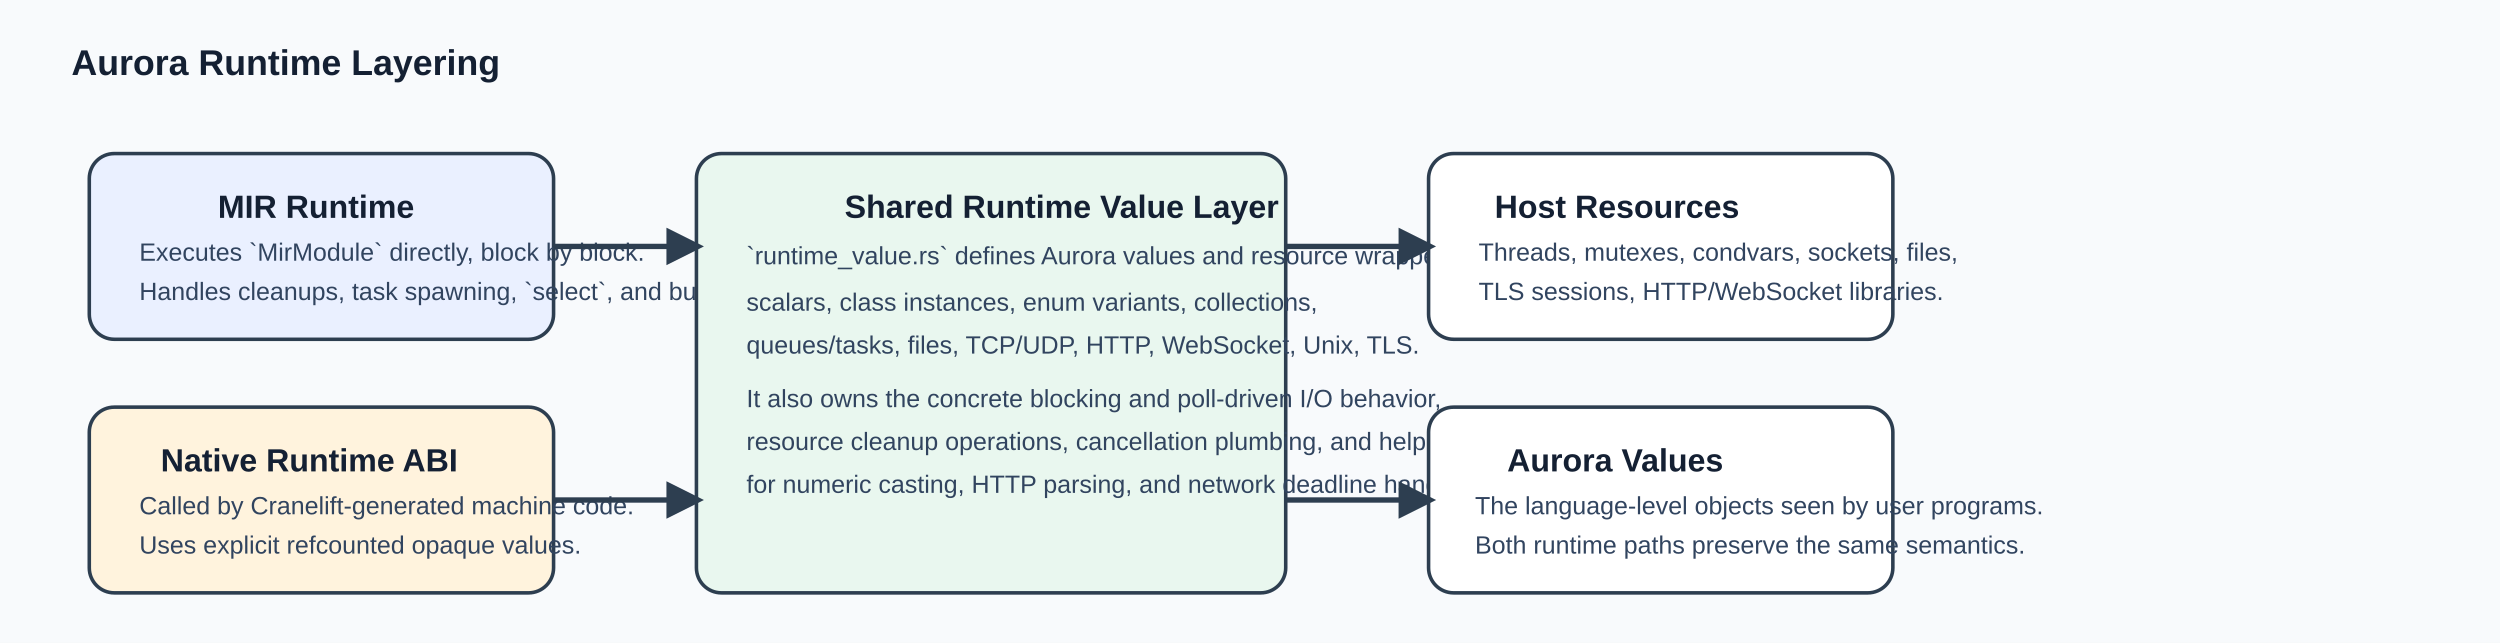
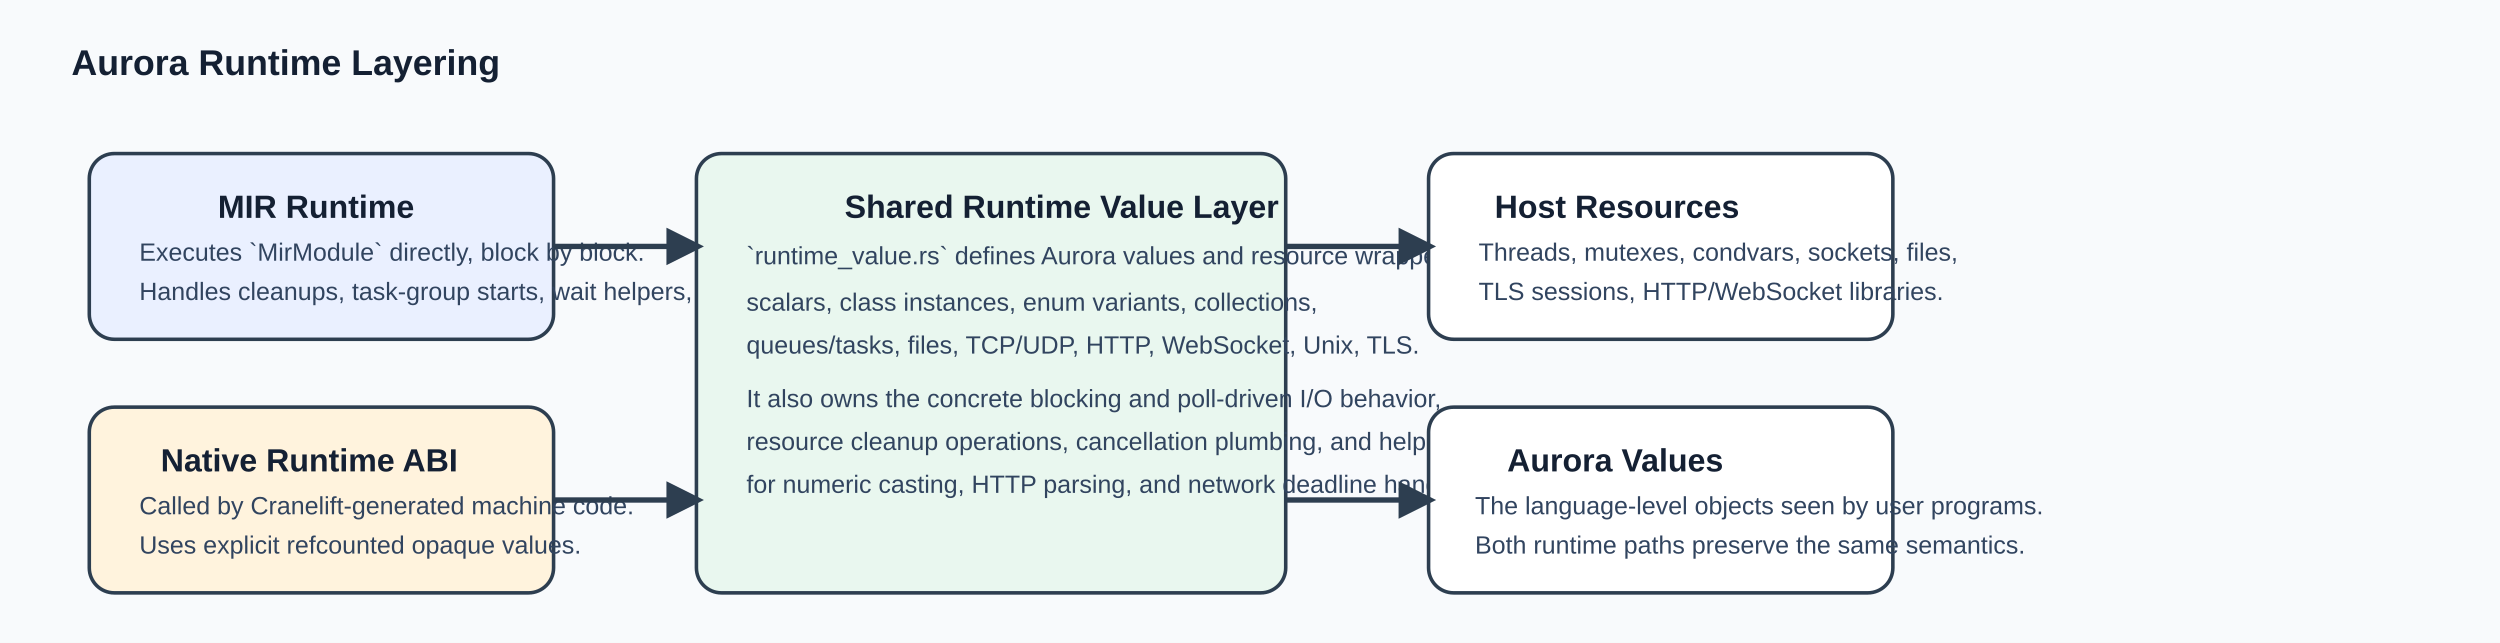
<svg xmlns="http://www.w3.org/2000/svg" width="1400" height="360" viewBox="0 0 1400 360" role="img" aria-labelledby="title desc">
  <defs>
    <marker id="arrow" viewBox="0 0 10 10" refX="8" refY="5" markerWidth="7" markerHeight="7" orient="auto-start-reverse">
      <path d="M 0 0 L 10 5 L 0 10 z" fill="#2d3e50" />
    </marker>
    <style>
      .bg { fill: #f8fafc; }
      .box { fill: #ffffff; stroke: #2d3e50; stroke-width: 2; rx: 14; ry: 14; }
      .title { font: 700 20px 'Helvetica Neue', Arial, sans-serif; fill: #142033; }
      .label { font: 700 18px 'Helvetica Neue', Arial, sans-serif; fill: #142033; }
      .text { font: 14px 'Helvetica Neue', Arial, sans-serif; fill: #31445f; }
      .line { stroke: #2d3e50; stroke-width: 3; fill: none; marker-end: url(#arrow); }
      .accentA { fill: #e9f7ef; }
      .accentB { fill: #fff3dd; }
      .accentC { fill: #eaf0ff; }
    </style>
  </defs>
  <rect class="bg" x="0" y="0" width="1400" height="360" />
  <text class="title" x="40" y="42">Aurora Runtime Layering</text>
  <rect class="box accentC" x="50" y="86" width="260" height="104" />
  <text class="label" x="122" y="122">MIR Runtime</text>
  <text class="text" x="78" y="146">Executes `MirModule` directly, block by block.</text>
-   <text class="text" x="78" y="168">Handles cleanups, task spawning, `select`, and builtins.</text>
+   <text class="text" x="78" y="168">Handles cleanups, task-group starts, wait helpers, and builtins.</text>
  <rect class="box accentB" x="50" y="228" width="260" height="104" />
  <text class="label" x="90" y="264">Native Runtime ABI</text>
  <text class="text" x="78" y="288">Called by Cranelift-generated machine code.</text>
  <text class="text" x="78" y="310">Uses explicit refcounted opaque values.</text>
  <rect class="box accentA" x="390" y="86" width="330" height="246" />
  <text class="label" x="473" y="122">Shared Runtime Value Layer</text>
  <text class="text" x="418" y="148">`runtime_value.rs` defines Aurora values and resource wrappers:</text>
  <text class="text" x="418" y="174">scalars, class instances, enum variants, collections,</text>
  <text class="text" x="418" y="198">queues/tasks, files, TCP/UDP, HTTP, WebSocket, Unix, TLS.</text>
  <text class="text" x="418" y="228">It also owns the concrete blocking and poll-driven I/O behavior,</text>
  <text class="text" x="418" y="252">resource cleanup operations, cancellation plumbing, and helpers</text>
  <text class="text" x="418" y="276">for numeric casting, HTTP parsing, and network deadline handling.</text>
  <rect class="box" x="800" y="86" width="260" height="104" />
  <text class="label" x="837" y="122">Host Resources</text>
  <text class="text" x="828" y="146">Threads, mutexes, condvars, sockets, files,</text>
  <text class="text" x="828" y="168">TLS sessions, HTTP/WebSocket libraries.</text>
  <rect class="box" x="800" y="228" width="260" height="104" />
  <text class="label" x="844" y="264">Aurora Values</text>
  <text class="text" x="826" y="288">The language-level objects seen by user programs.</text>
  <text class="text" x="826" y="310">Both runtime paths preserve the same semantics.</text>
  <line class="line" x1="310" y1="138" x2="390" y2="138" />
  <line class="line" x1="310" y1="280" x2="390" y2="280" />
  <line class="line" x1="720" y1="138" x2="800" y2="138" />
  <line class="line" x1="720" y1="280" x2="800" y2="280" />
</svg>
